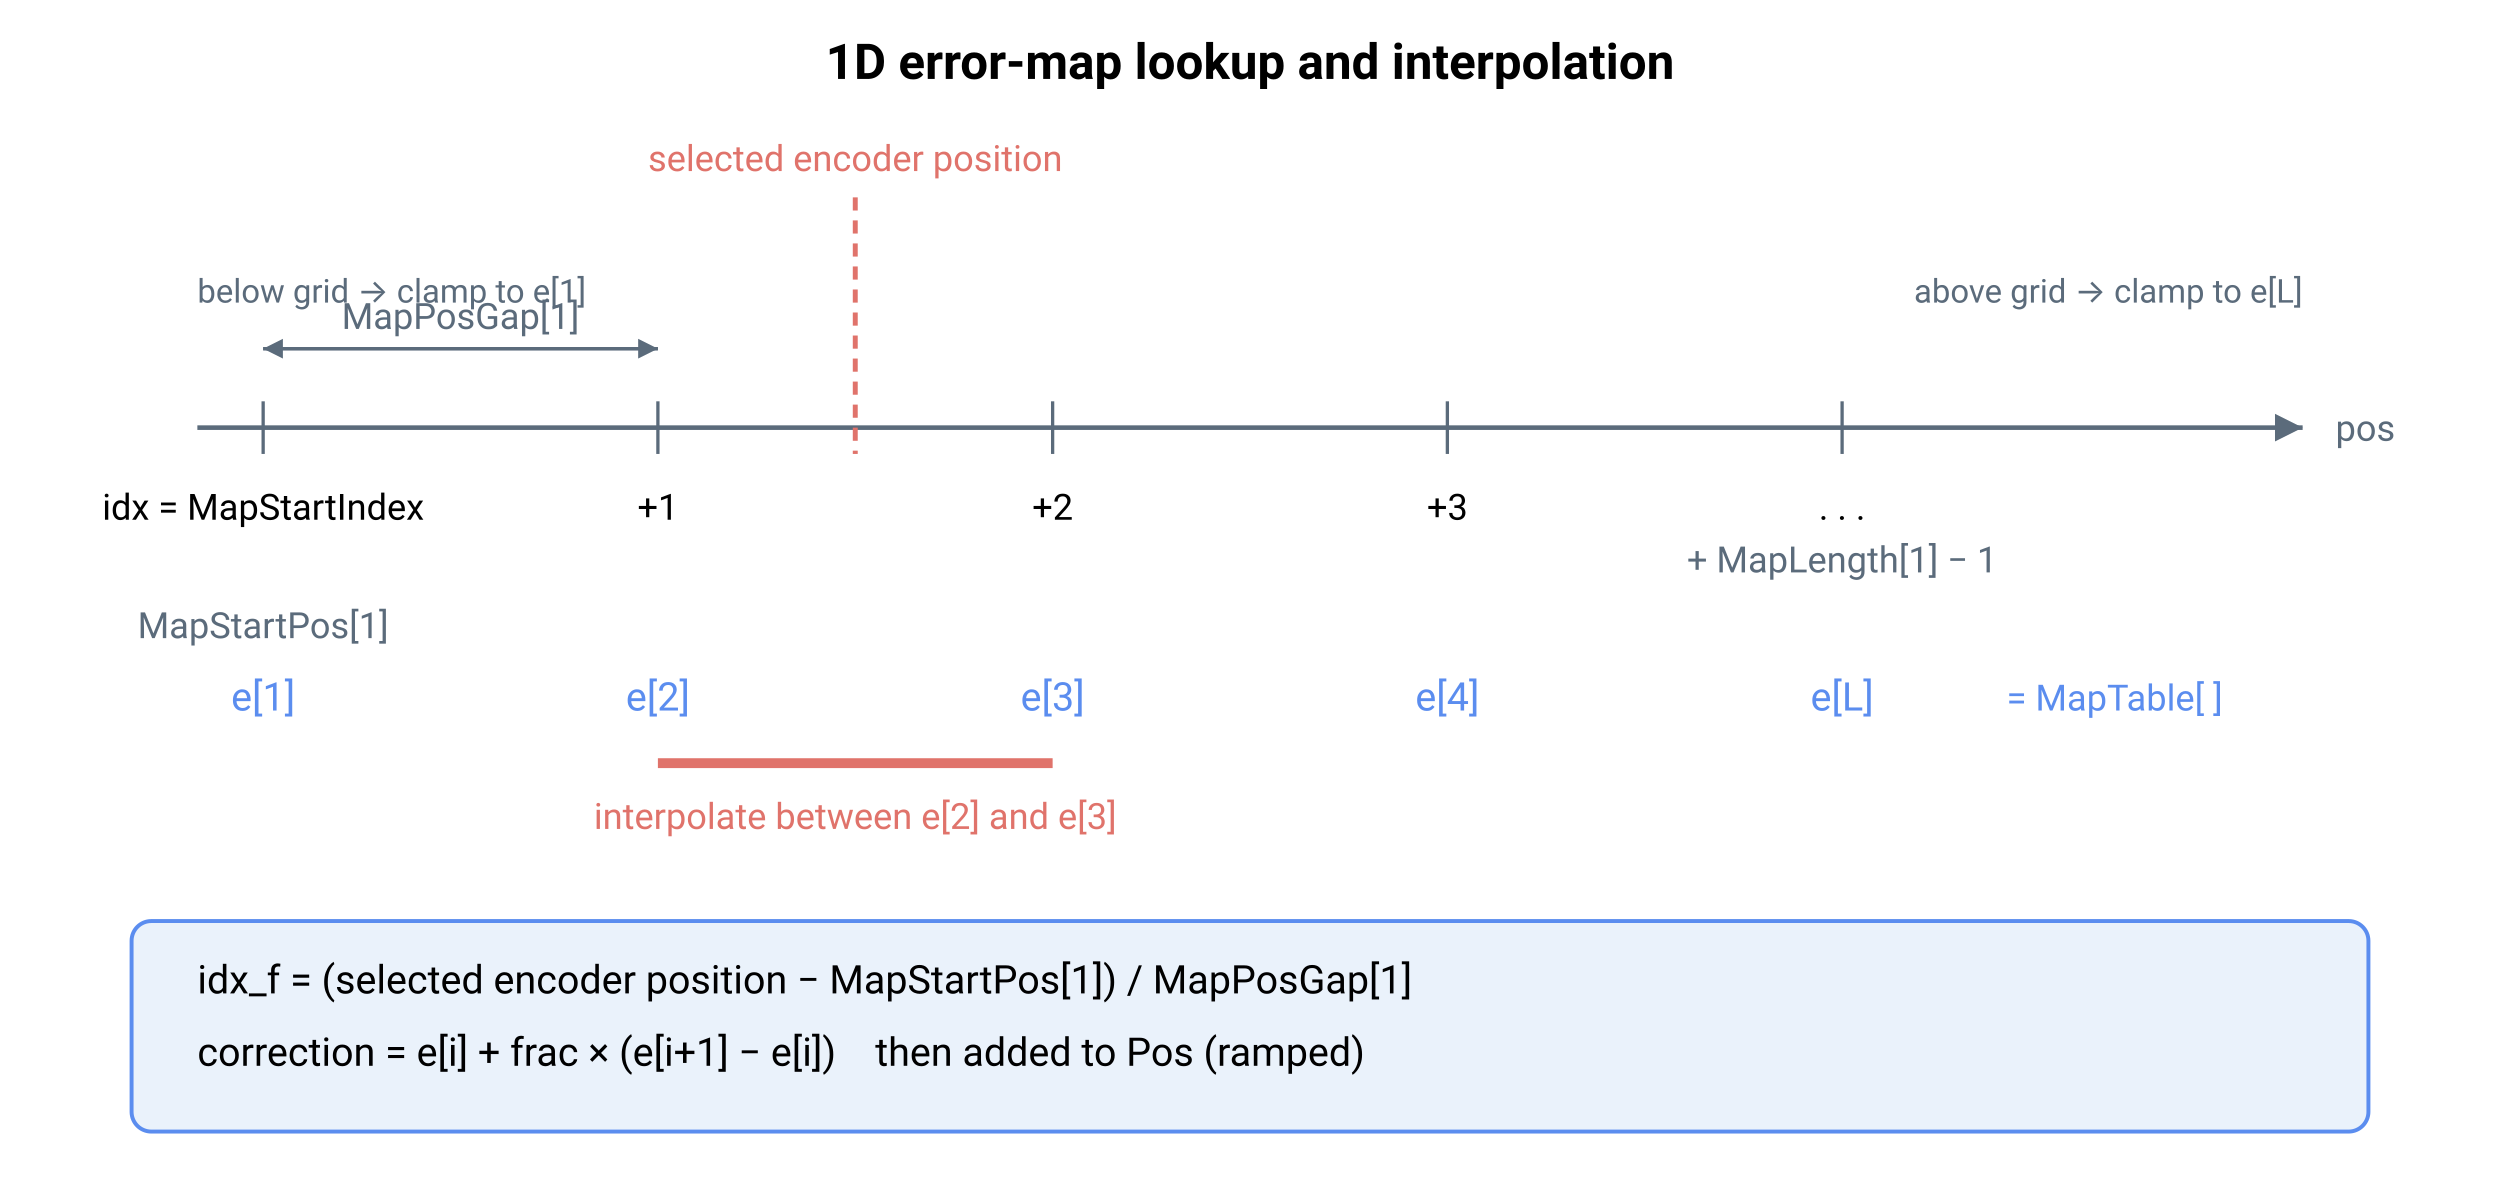
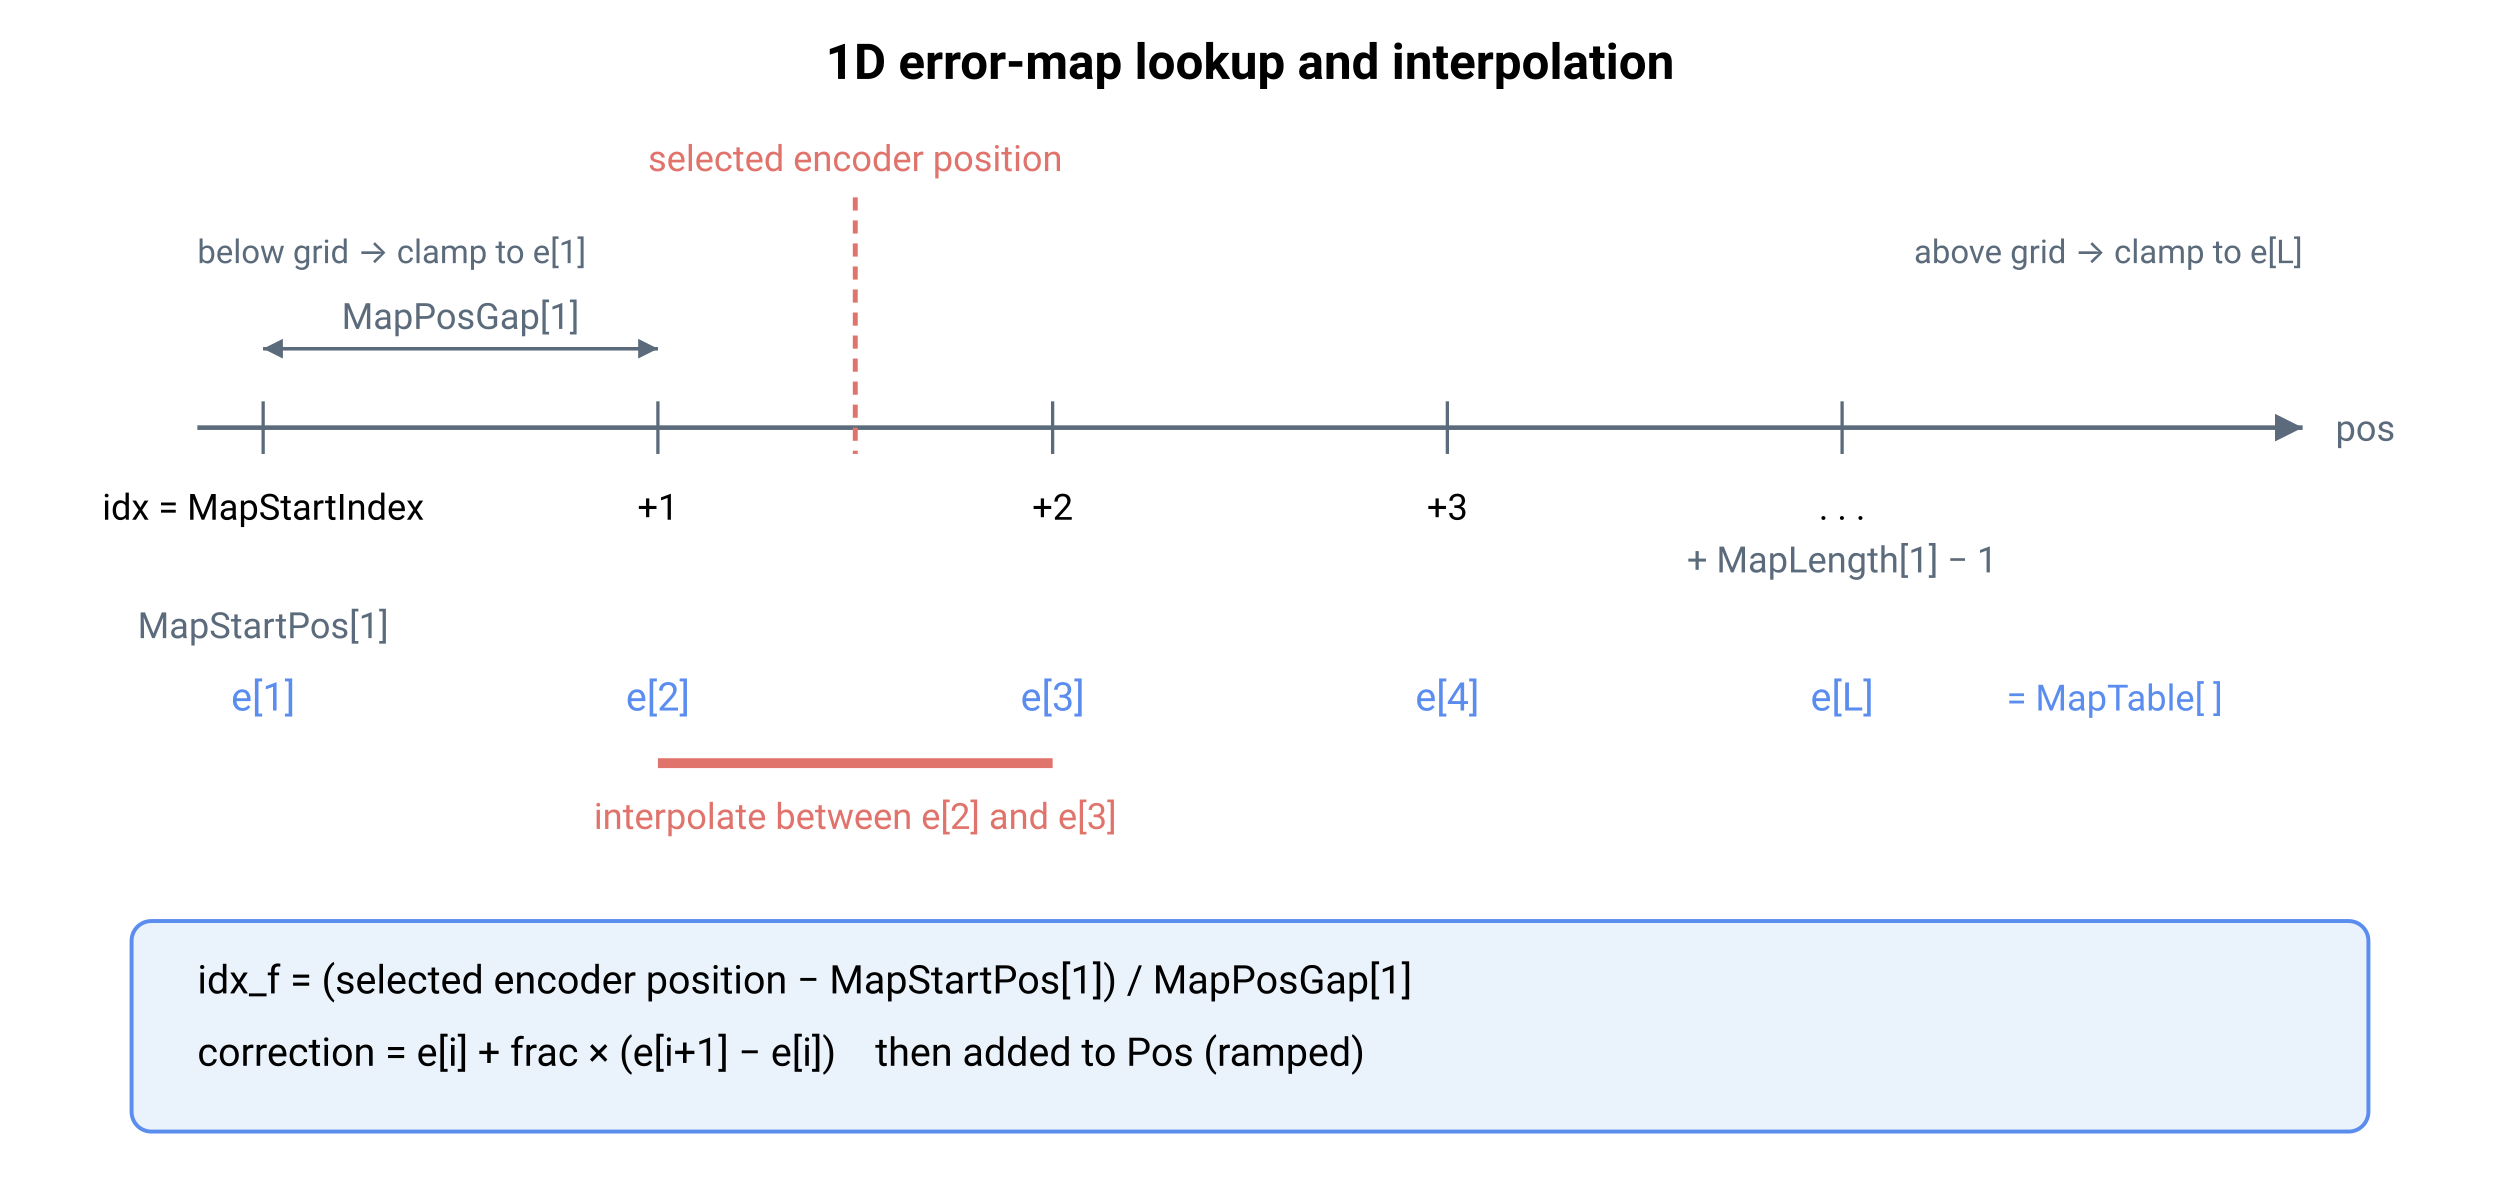
<svg xmlns="http://www.w3.org/2000/svg" width="760" height="360" viewBox="0 0 760 360" font-family="-apple-system,Segoe UI,Roboto,sans-serif" font-size="13" role="img" aria-label="1D error-map lookup and interpolation: the position axis is divided into a regular grid that starts at MapStartPos[1] with spacing MapPosGap[1] and MapLength[1] points; each grid point holds the correction value e[i] in MapTable. The selected encoder position lands between two grid points; the correction is linearly interpolated between the two neighbouring entries. Positions below the grid clamp to e[1] and above the grid clamp to e[L].">
  <defs>
    <marker id="arrow" markerWidth="8" markerHeight="8" refX="6" refY="3" orient="auto">
      <path d="M0,0 L6,3 L0,6 Z" fill="#5b6b7b" />
    </marker>
  </defs>
  <text x="380" y="24" text-anchor="middle" font-size="15" font-weight="bold">1D error-map lookup and interpolation</text>
  <line x1="60" y1="130" x2="700" y2="130" stroke="#5b6b7b" stroke-width="1.4" marker-end="url(#arrow)" />
  <text x="710" y="134" font-size="11" fill="#5b6b7b">pos</text>
  <line x1="80" y1="122" x2="80" y2="138" stroke="#5b6b7b" />
  <line x1="200" y1="122" x2="200" y2="138" stroke="#5b6b7b" />
  <line x1="320" y1="122" x2="320" y2="138" stroke="#5b6b7b" />
  <line x1="440" y1="122" x2="440" y2="138" stroke="#5b6b7b" />
  <line x1="560" y1="122" x2="560" y2="138" stroke="#5b6b7b" />
  <line x1="80" y1="106" x2="200" y2="106" stroke="#5b6b7b" stroke-width="1" marker-end="url(#arrow)" />
  <line x1="200" y1="106" x2="80" y2="106" stroke="#5b6b7b" stroke-width="1" marker-end="url(#arrow)" />
  <text x="140" y="100" text-anchor="middle" font-size="11" fill="#5b6b7b">MapPosGap[1]</text>
  <text x="80" y="158" text-anchor="middle" font-size="11">idx = MapStartIndex</text>
  <text x="200" y="158" text-anchor="middle" font-size="11">+1</text>
  <text x="320" y="158" text-anchor="middle" font-size="11">+2</text>
  <text x="440" y="158" text-anchor="middle" font-size="11">+3</text>
  <text x="560" y="158" text-anchor="middle" font-size="11">. . .</text>
  <text x="560" y="174" text-anchor="middle" font-size="11" fill="#5b6b7b">+ MapLength[1] − 1</text>
  <text x="80" y="216" text-anchor="middle" font-size="12" fill="#5b8def">e[1]</text>
  <text x="200" y="216" text-anchor="middle" font-size="12" fill="#5b8def">e[2]</text>
  <text x="320" y="216" text-anchor="middle" font-size="12" fill="#5b8def">e[3]</text>
  <text x="440" y="216" text-anchor="middle" font-size="12" fill="#5b8def">e[4]</text>
  <text x="560" y="216" text-anchor="middle" font-size="12" fill="#5b8def">e[L]</text>
  <text x="610" y="216" font-size="11" fill="#5b8def">= MapTable[ ]</text>
  <text x="80" y="194" text-anchor="middle" font-size="11" fill="#5b6b7b">MapStartPos[1]</text>
  <line x1="260" y1="60" x2="260" y2="138" stroke="#e0736b" stroke-width="1.5" stroke-dasharray="4,3" />
  <text x="260" y="52" text-anchor="middle" font-size="11" fill="#e0736b">selected encoder position</text>
  <line x1="200" y1="232" x2="320" y2="232" stroke="#e0736b" stroke-width="3" />
  <text x="260" y="252" text-anchor="middle" font-size="11" fill="#e0736b">interpolate between e[2] and e[3]</text>
-   <text x="60" y="92" font-size="10" fill="#5b6b7b">below grid → clamp to e[1]</text>
-   <text x="700" y="92" text-anchor="end" font-size="10" fill="#5b6b7b">above grid → clamp to e[L]</text>
+   <text x="60" y="80" font-size="10" fill="#5b6b7b">below grid → clamp to e[1]</text>
+   <text x="700" y="80" text-anchor="end" font-size="10" fill="#5b6b7b">above grid → clamp to e[L]</text>
  <rect x="40" y="280" width="680" height="64" rx="6" fill="#eaf2fb" stroke="#5b8def" stroke-width="1.2" />
  <text x="60" y="302" font-size="12">idx_f = (selected encoder position − MapStartPos[1]) / MapPosGap[1]</text>
  <text x="60" y="324" font-size="12">correction = e[i] + frac × (e[i+1] − e[i])    then added to Pos (ramped)</text>
</svg>
